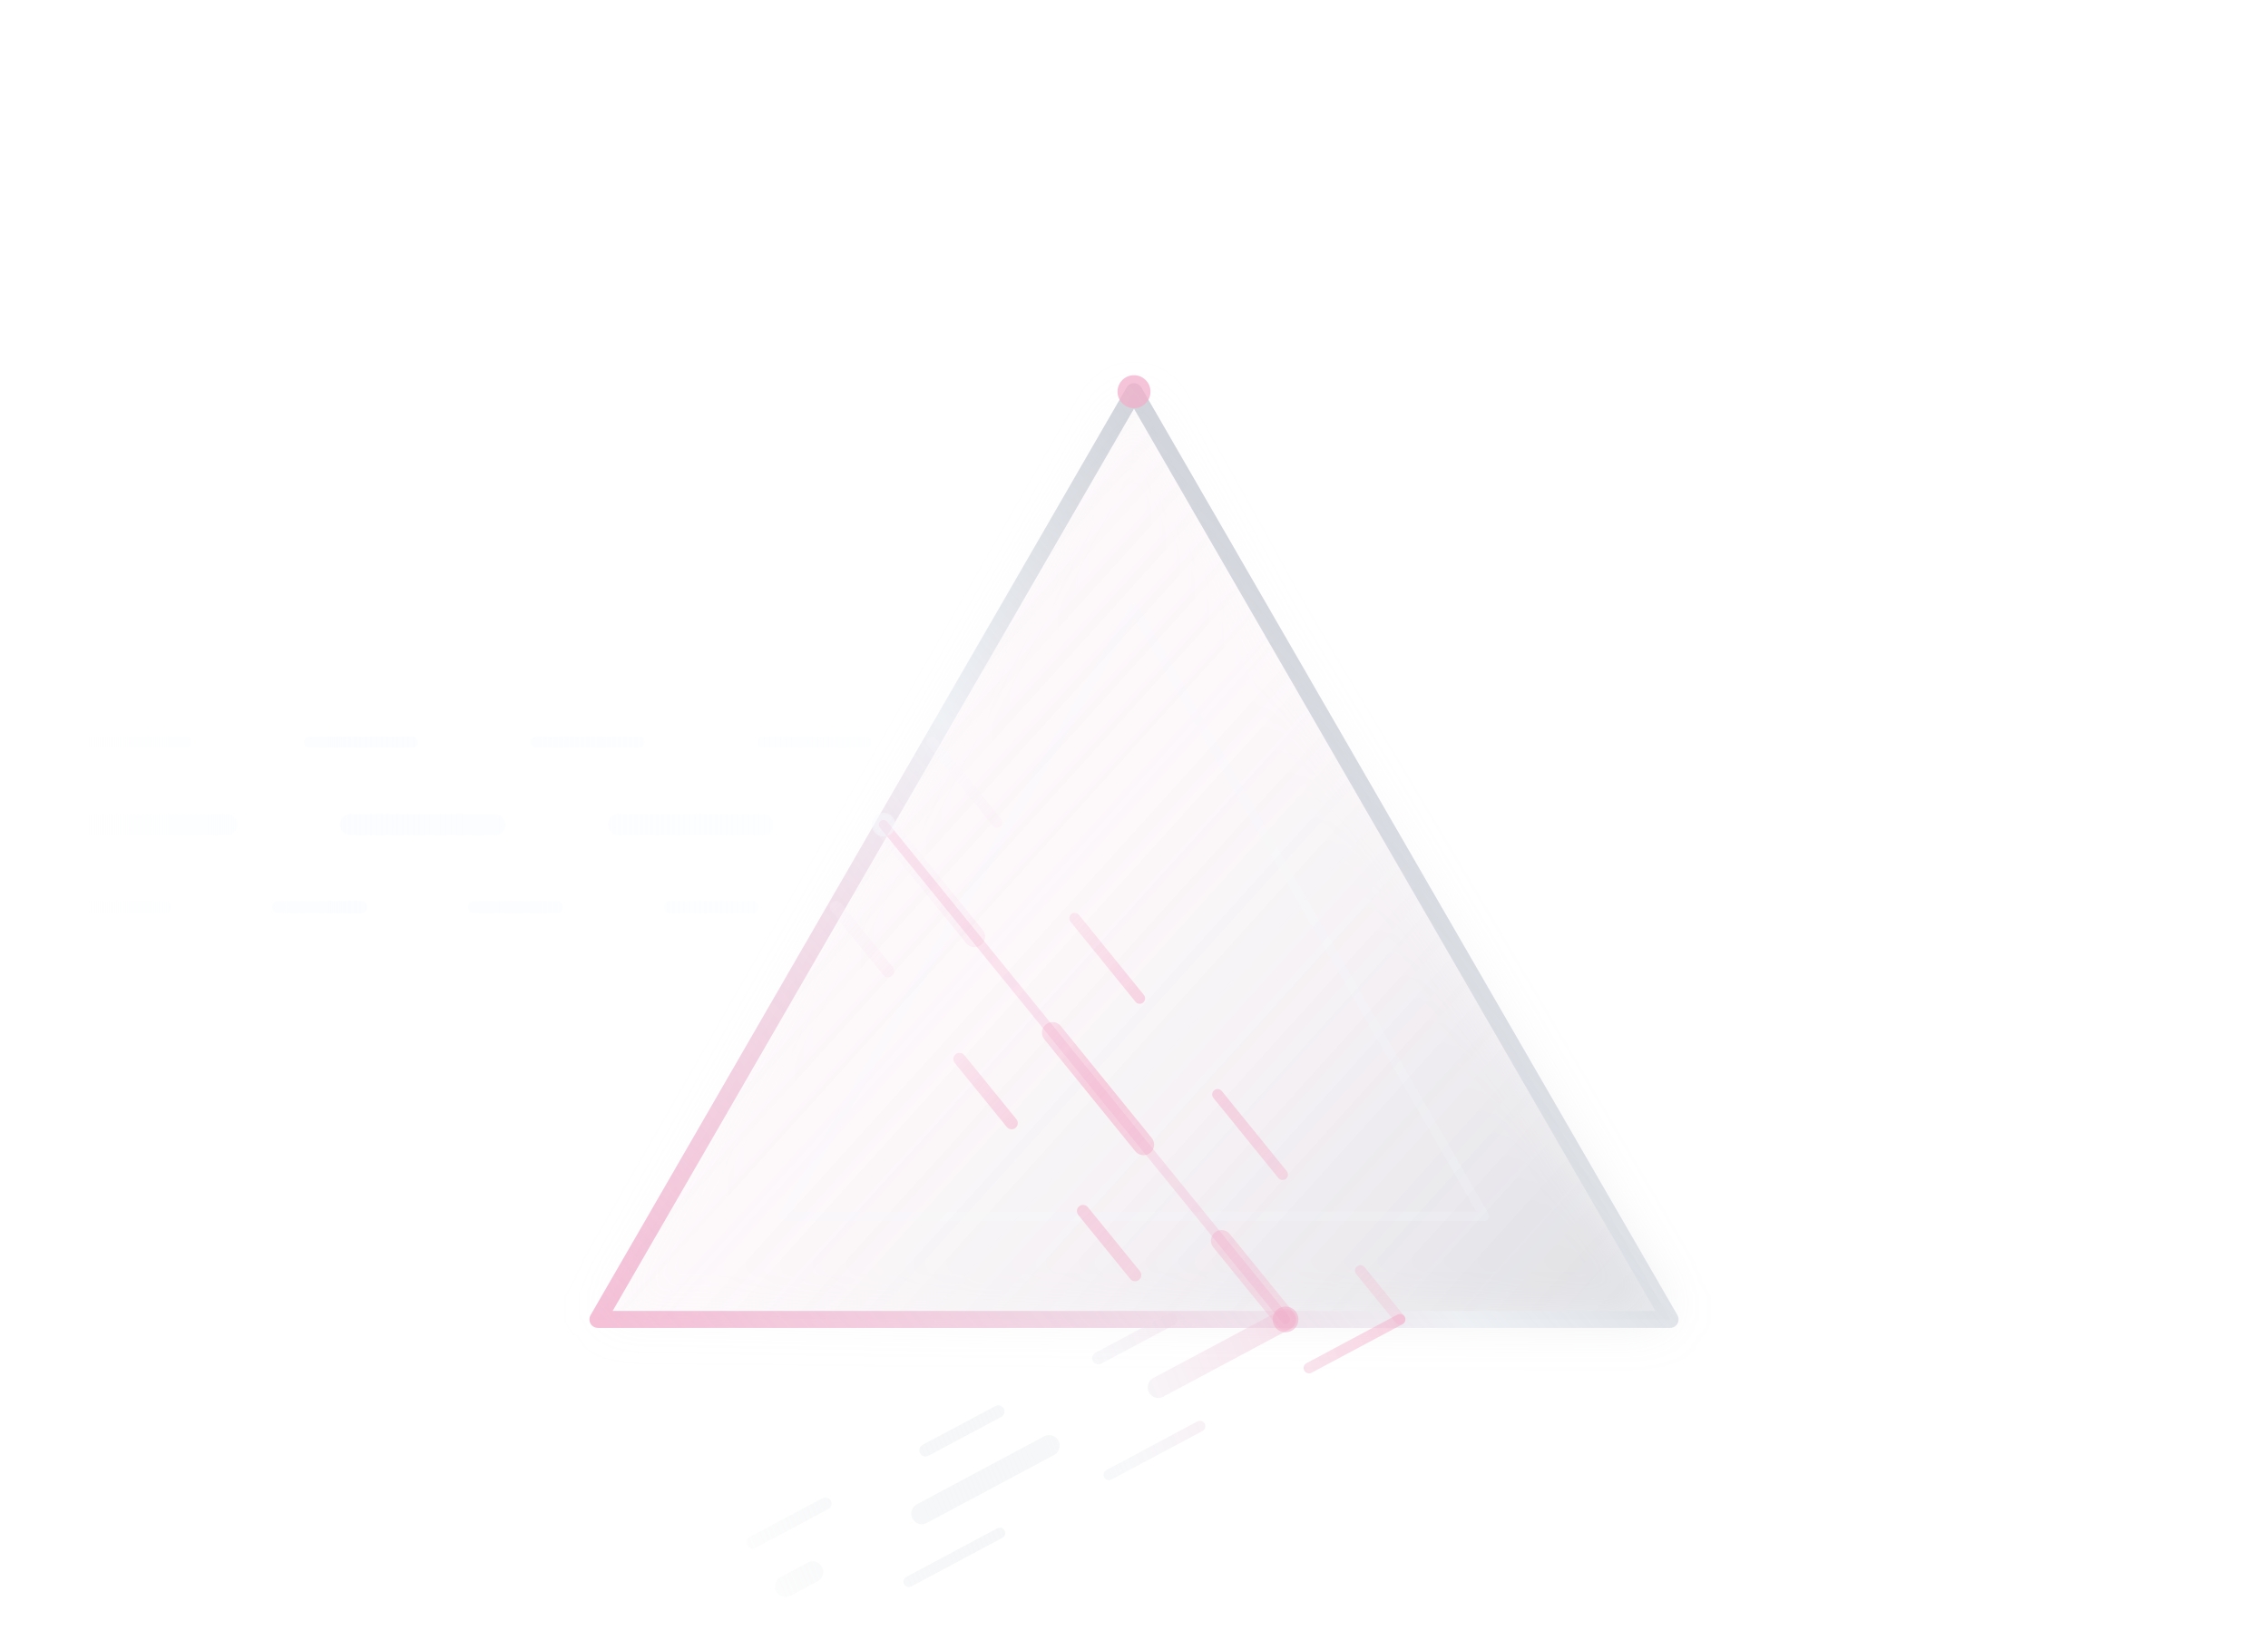
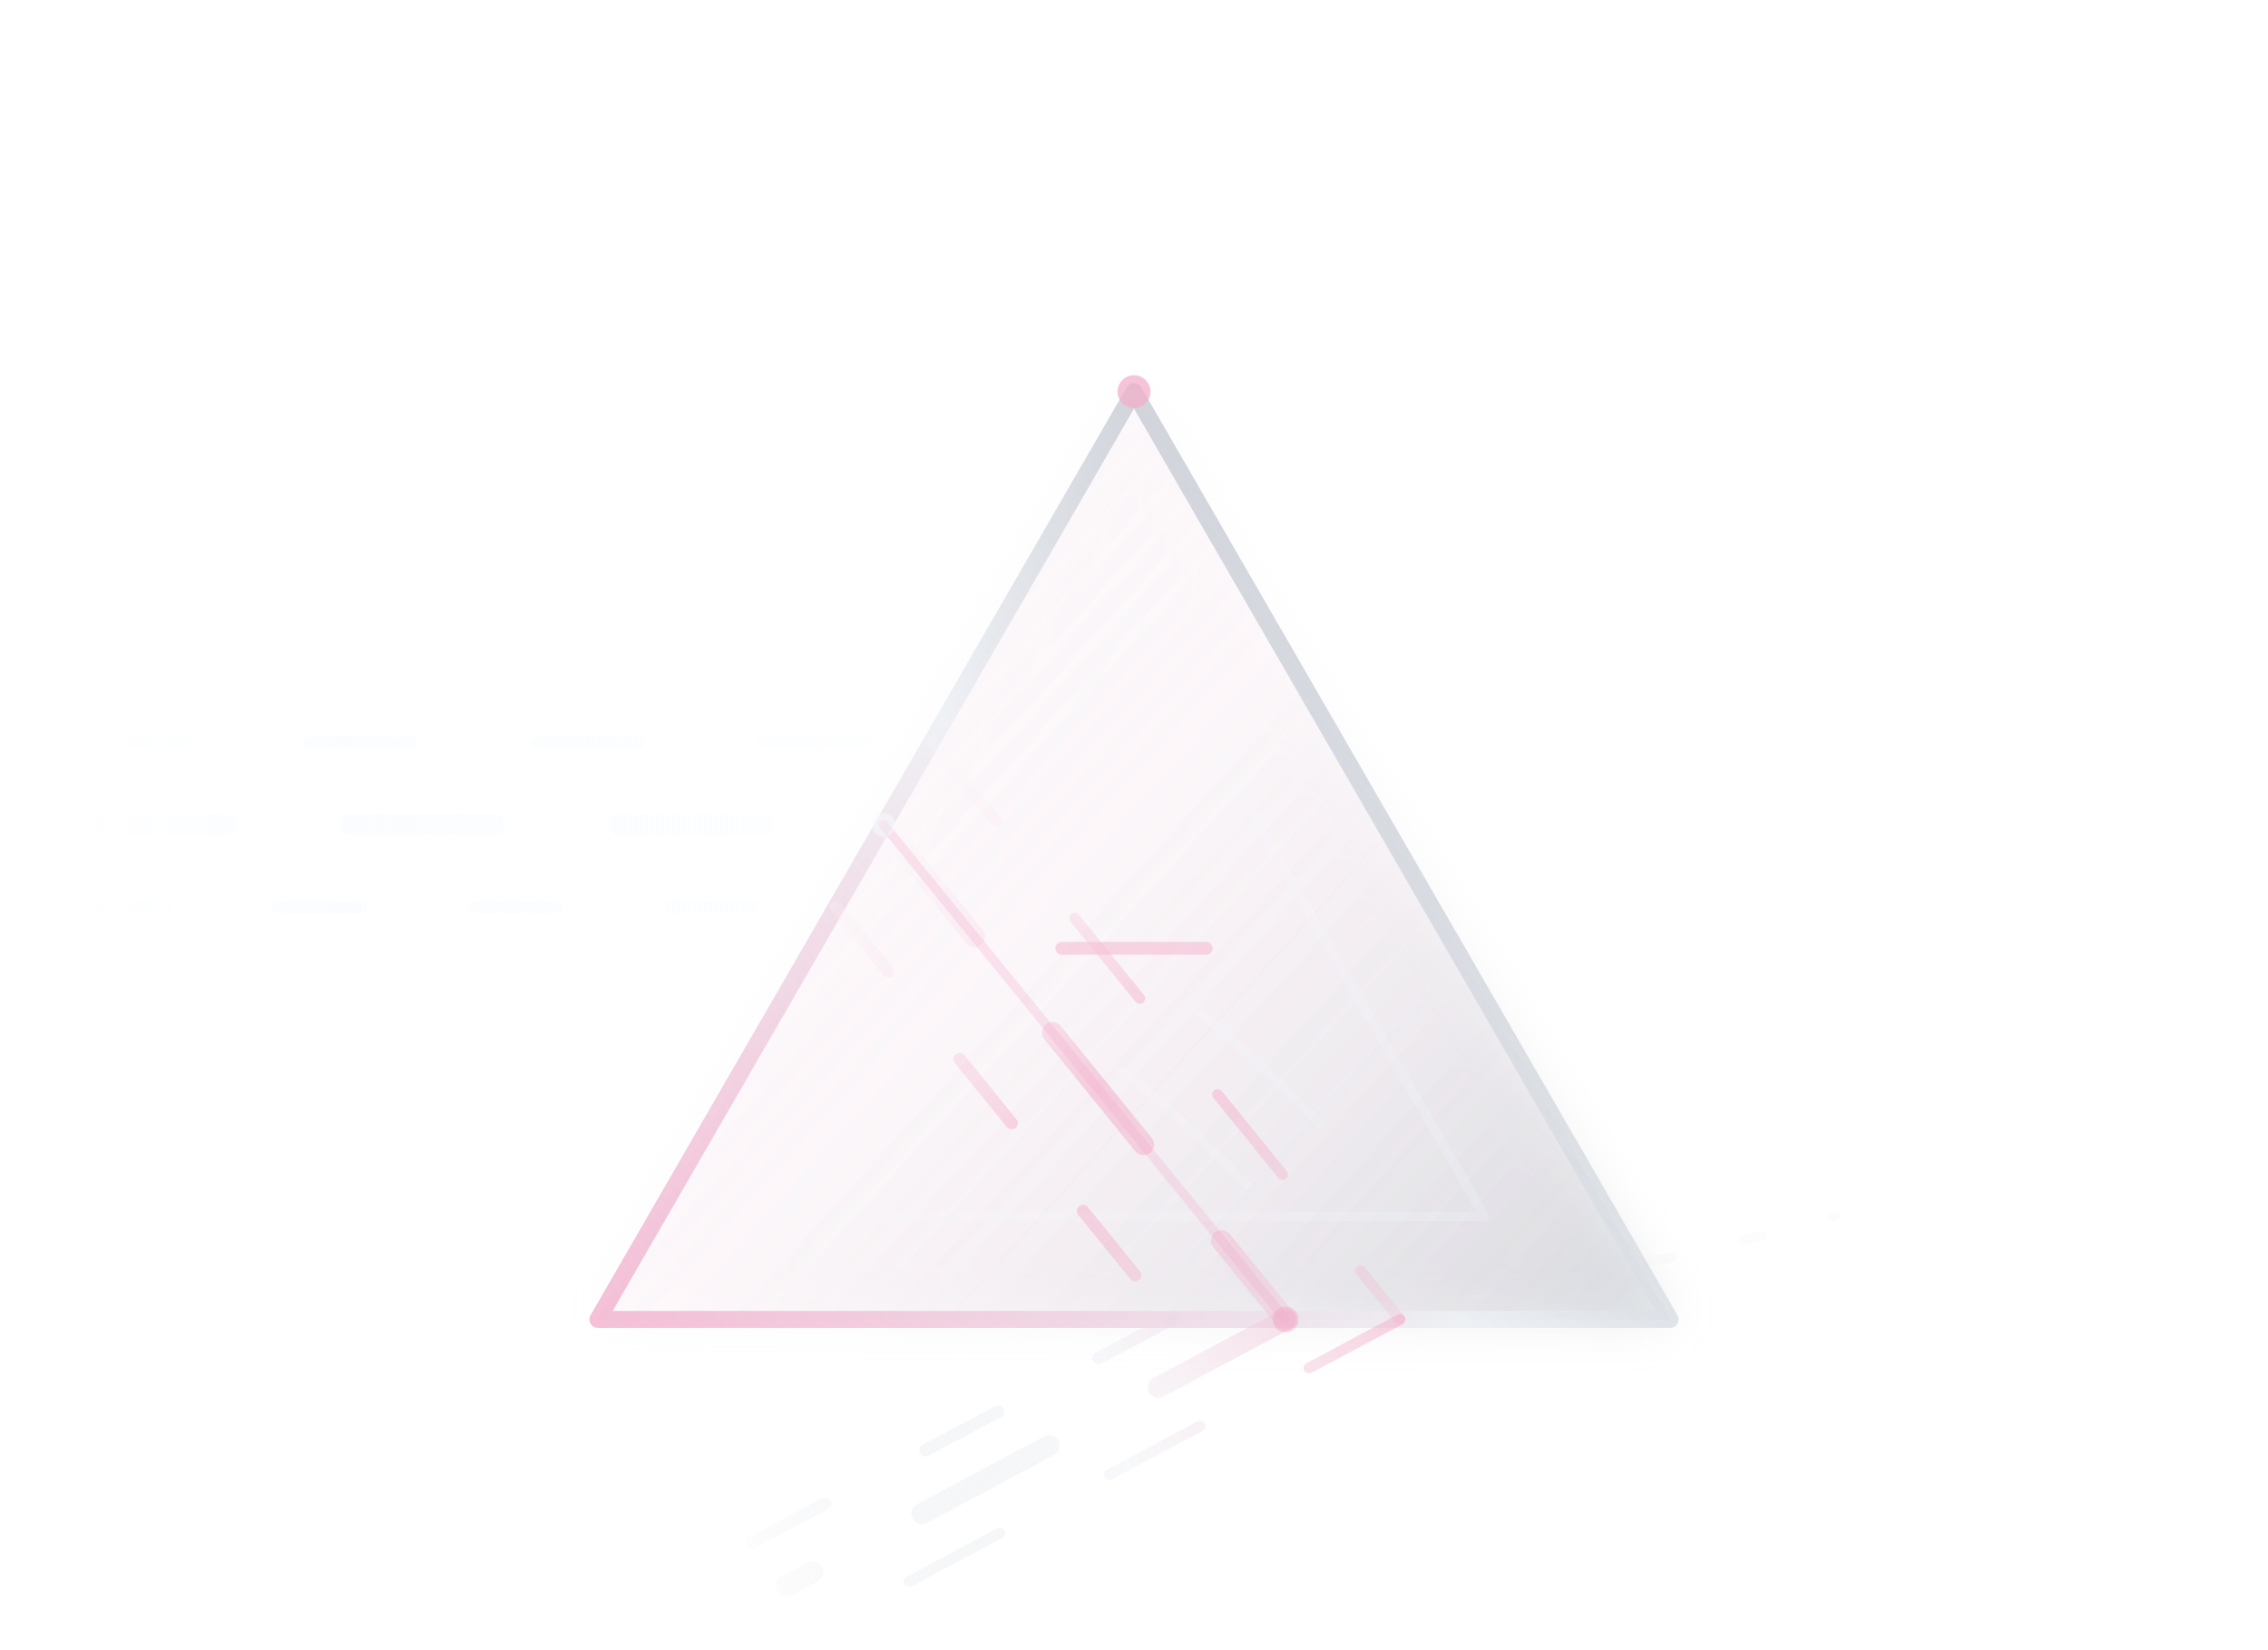
<svg xmlns="http://www.w3.org/2000/svg" viewBox="0 0 220 160" fill="none">
  <defs>
    <linearGradient id="prismGlass" x1="58" y1="34" x2="162" y2="128" gradientUnits="userSpaceOnUse">
-       <stop offset="0" stop-color="#f6f2f5" stop-opacity="0.18" />
-       <stop offset="0.48" stop-color="#f1d7e5" stop-opacity="0.08" />
-       <stop offset="1" stop-color="#9ca3af" stop-opacity="0.2" />
+       <stop offset="0" stop-color="#f6f2f5" stop-opacity="0.22" />
+       <stop offset="0.48" stop-color="#f1d7e5" stop-opacity="0.11" />
+       <stop offset="1" stop-color="#9ca3af" stop-opacity="0.24" />
    </linearGradient>
    <linearGradient id="edgeGlow" x1="58" y1="128" x2="162" y2="38" gradientUnits="userSpaceOnUse">
      <stop offset="0" stop-color="#f0a9c8" stop-opacity="0.72" />
      <stop offset="0.46" stop-color="#edf0f4" stop-opacity="0.9" />
      <stop offset="1" stop-color="#9aa1ad" stop-opacity="0.68" />
    </linearGradient>
    <linearGradient id="rayIn" x1="6" y1="80" x2="91" y2="80" gradientUnits="userSpaceOnUse">
      <stop offset="0" stop-color="#f8fbff" stop-opacity="0" />
      <stop offset="0.32" stop-color="#f8fbff" stop-opacity="0.62" />
      <stop offset="1" stop-color="#f8fbff" stop-opacity="0.18" />
    </linearGradient>
    <linearGradient id="rayInside" x1="84" y1="80" x2="132" y2="128" gradientUnits="userSpaceOnUse">
      <stop offset="0" stop-color="#f8fbff" stop-opacity="0.16" />
      <stop offset="0.5" stop-color="#f4a7c5" stop-opacity="0.5" />
      <stop offset="1" stop-color="#f4a7c5" stop-opacity="0.22" />
    </linearGradient>
    <linearGradient id="rayExit" x1="136" y1="128" x2="70" y2="155" gradientUnits="userSpaceOnUse">
      <stop offset="0" stop-color="#f4a7c5" stop-opacity="0.48" />
      <stop offset="0.42" stop-color="#e9edf3" stop-opacity="0.35" />
      <stop offset="1" stop-color="#aeb6c2" stop-opacity="0" />
    </linearGradient>
    <filter id="softGhost" x="-20%" y="-40%" width="140%" height="180%" color-interpolation-filters="sRGB">
      <feGaussianBlur stdDeviation="2.4" />
    </filter>
  </defs>
  <style>
    .ray {
      stroke-linecap: round;
      stroke-linejoin: round;
      animation: prismRayPulse 5.8s ease-in-out infinite;
      transform-origin: 110px 80px;
    }

    .ray-delay-1 { animation-delay: -1.4s; }
    .ray-delay-2 { animation-delay: -2.8s; }
    .ray-delay-3 { animation-delay: -4.2s; }

    .ghost {
      animation: prismGhostDrift 7.5s ease-in-out infinite;
      transform-origin: 110px 80px;
    }

    @keyframes prismRayPulse {
      0%, 100% {
        opacity: 0.12;
        stroke-dashoffset: 22;
      }
      43% {
        opacity: 0.84;
        stroke-dashoffset: 0;
      }
      72% {
        opacity: 0.28;
      }
    }

    @keyframes prismGhostDrift {
      0%, 100% {
        opacity: 0.42;
        transform: translateY(0);
      }
      50% {
        opacity: 0.72;
        transform: translateY(-1.8px);
      }
    }

    @media (prefers-reduced-motion: reduce) {
      .ray,
      .ghost {
        animation: none;
      }
    }
  </style>
  <path class="ghost" d="M58 128 L110 38 L162 128 Z" fill="url(#prismGlass)" filter="url(#softGhost)" />
  <path d="M58 128 L110 38 L162 128 Z" fill="url(#prismGlass)" stroke="url(#edgeGlow)" stroke-width="1.65" stroke-linejoin="round" />
  <path d="M76 118 L110 59 L144 118 Z" stroke="#f8fbff" stroke-opacity="0.18" stroke-width="0.9" stroke-linejoin="round" />
+   <path d="M103 92 H117" stroke="#f3adc9" stroke-opacity="0.46" stroke-width="1.25" stroke-linecap="round" />
+   <path d="M116 98 C120 101, 124 105, 128 109" stroke="#f8fbff" stroke-opacity="0.18" stroke-width="0.85" stroke-linecap="round" />
+   <path d="M109 104 C113 107, 117 111, 121 115" stroke="#f8fbff" stroke-opacity="0.14" stroke-width="0.85" stroke-linecap="round" />
  <path class="ray ray-delay-1" d="M8 72 L90.4 72" stroke="url(#rayIn)" stroke-width="1.05" stroke-dasharray="10 12" />
  <path class="ray ray-delay-1" d="M90.4 72 L135.8 128" stroke="url(#rayInside)" stroke-width="1.05" stroke-dasharray="10 12" />
  <path class="ray ray-delay-1" d="M135.8 128 L87.3 153.9" stroke="url(#rayExit)" stroke-width="1.05" stroke-dasharray="10 12" />
  <path class="ray" d="M8 80 L85.7 80" stroke="url(#rayIn)" stroke-width="2.05" stroke-dasharray="14 12" />
  <path class="ray" d="M85.7 80 L124.7 128" stroke="url(#rayInside)" stroke-width="2.05" stroke-dasharray="14 12" />
+   <path d="M124.7 128 C143 126, 160 123, 178 118" stroke="#e9edf3" stroke-opacity="0.13" stroke-width="0.9" stroke-dasharray="2 7" stroke-linecap="round" />
  <path class="ray" d="M124.7 128 L76.2 153.9" stroke="url(#rayExit)" stroke-width="2.05" stroke-dasharray="14 12" />
  <path class="ray ray-delay-3" d="M8 88 L81.1 88" stroke="url(#rayIn)" stroke-width="1.2" stroke-dasharray="8 11" />
  <path class="ray ray-delay-3" d="M81.1 88 L113.6 128" stroke="url(#rayInside)" stroke-width="1.2" stroke-dasharray="8 11" />
  <path class="ray ray-delay-3" d="M113.6 128 L65 153.9" stroke="url(#rayExit)" stroke-width="1.2" stroke-dasharray="8 11" />
  <path d="M85.7 80 L124.7 128" stroke="#f0a9c8" stroke-opacity="0.28" stroke-width="0.9" stroke-linecap="round" />
  <circle cx="85.7" cy="80" r="1.15" fill="#f8fbff" fill-opacity="0.42" />
  <circle cx="124.7" cy="128" r="1.25" fill="#f3adc9" fill-opacity="0.5" />
  <circle cx="110" cy="38" r="1.6" fill="#f3adc9" fill-opacity="0.72" />
</svg>
